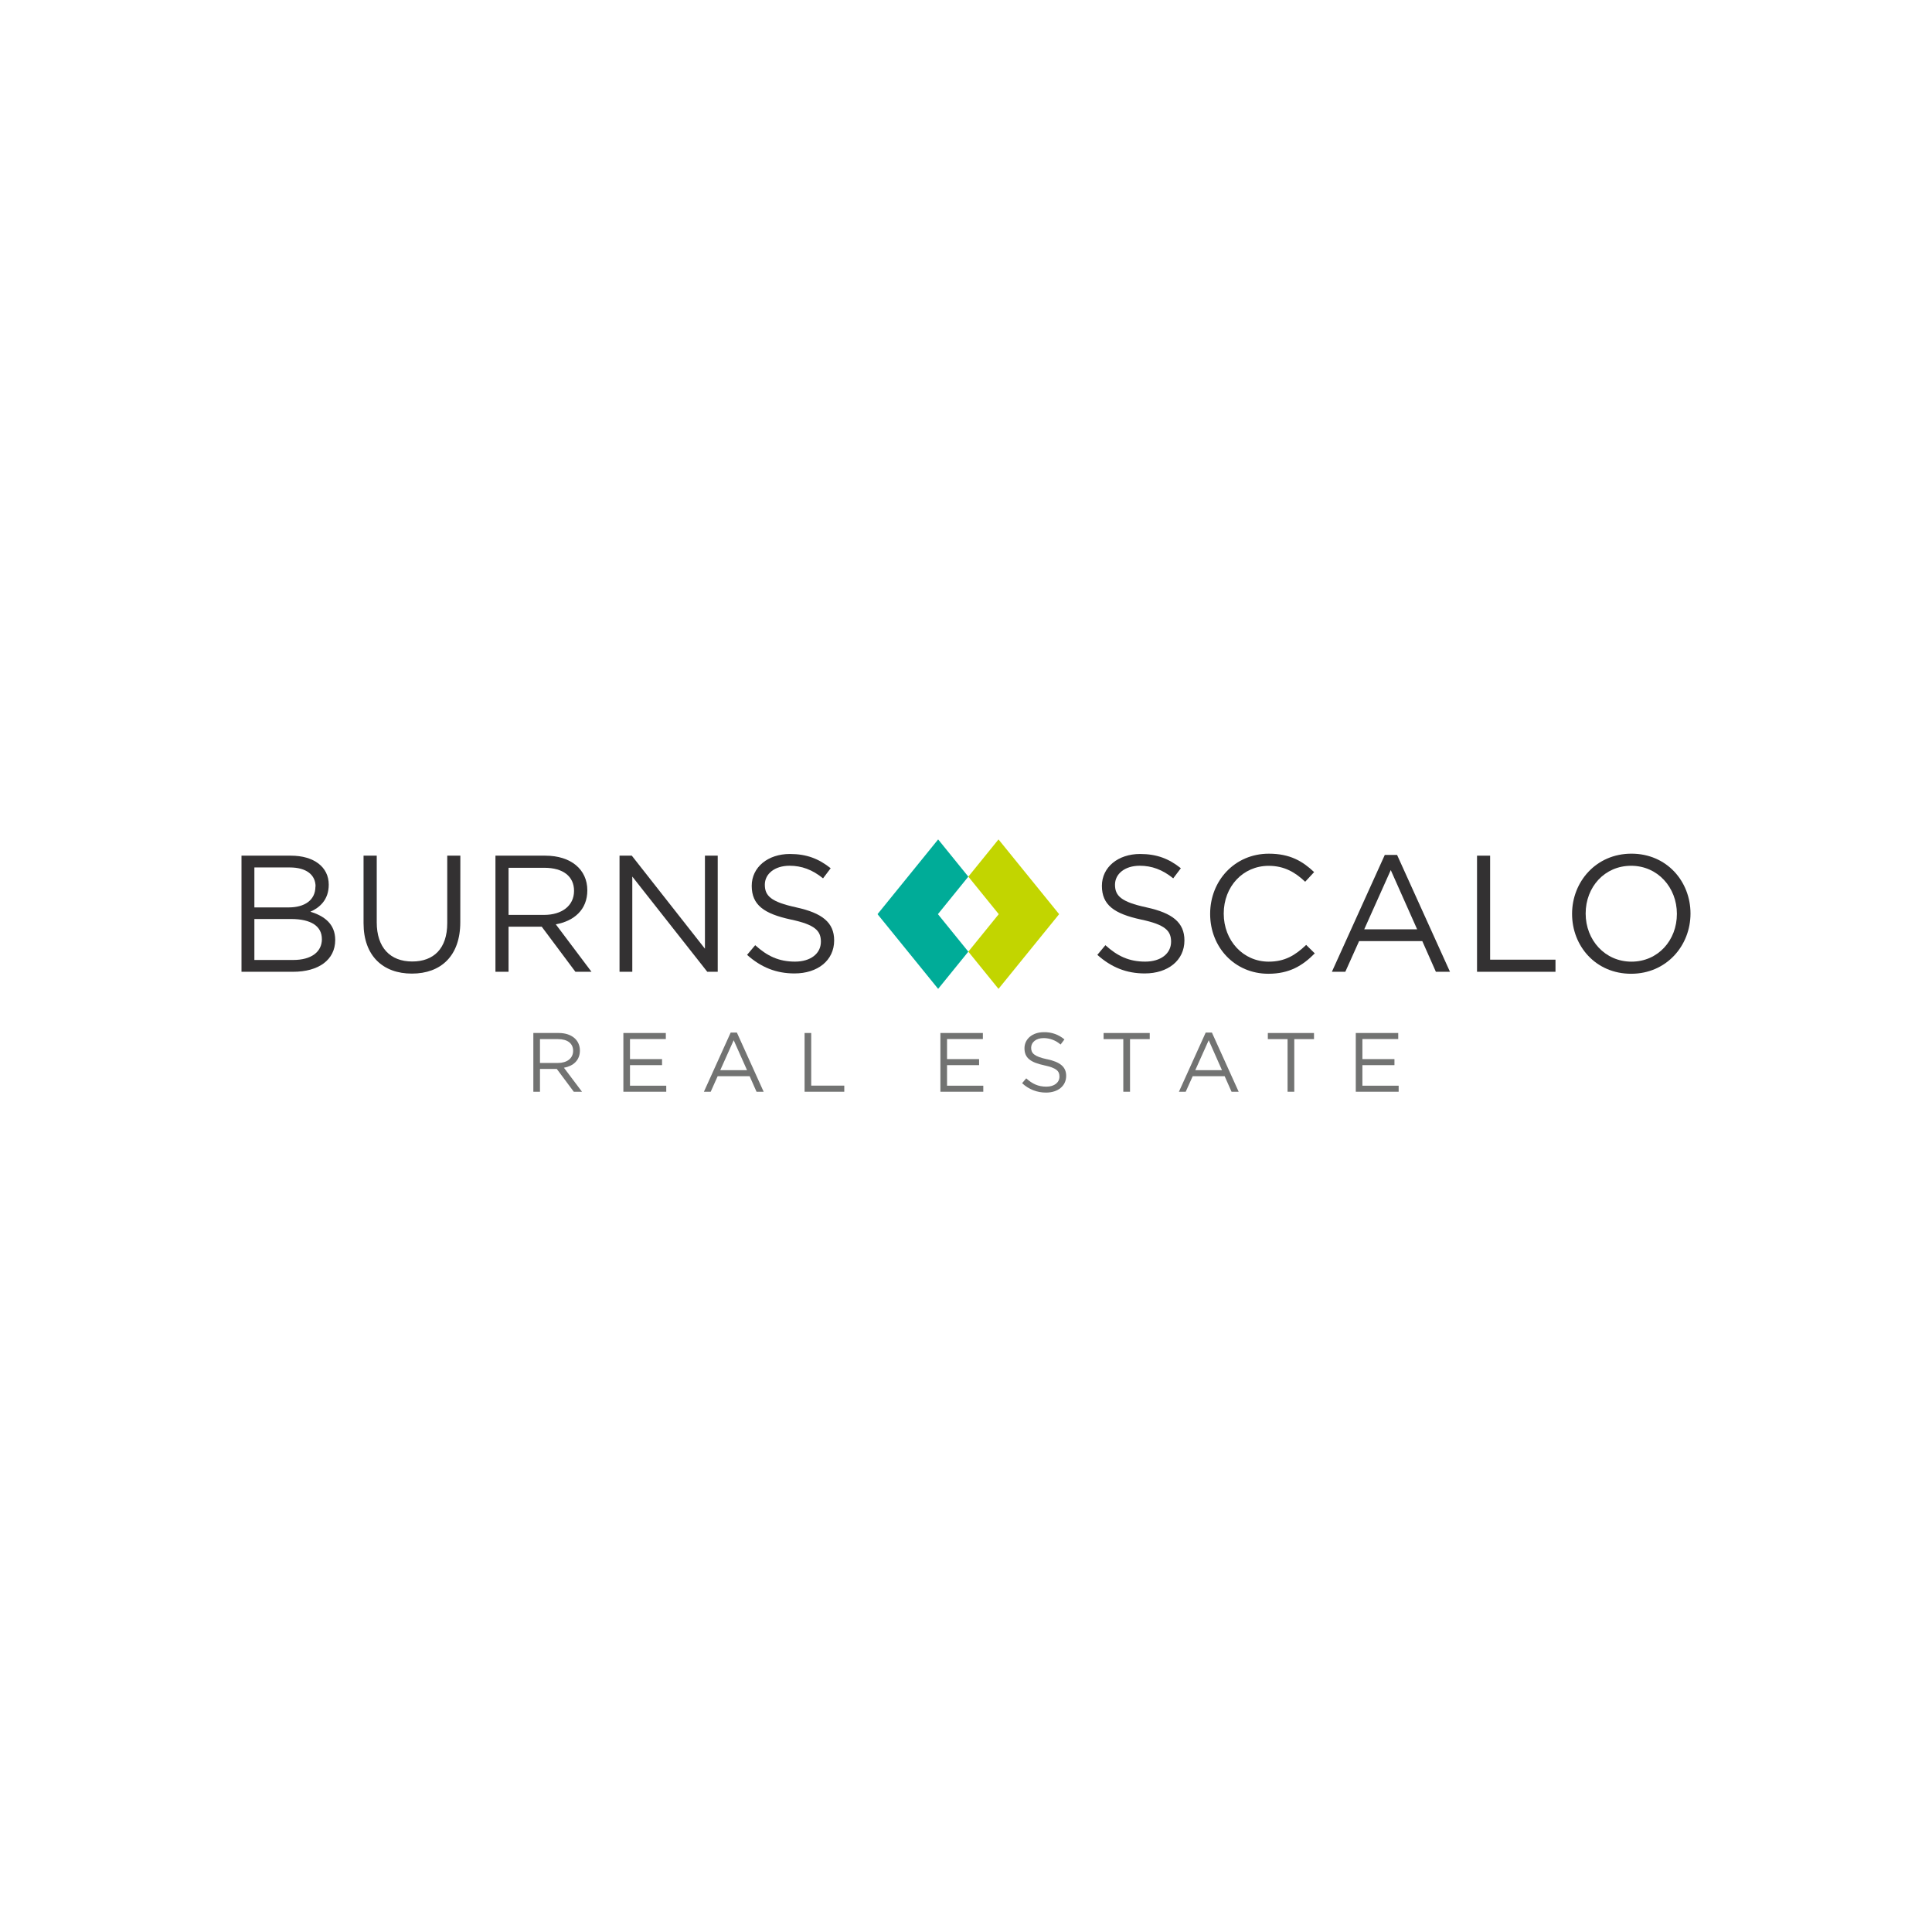
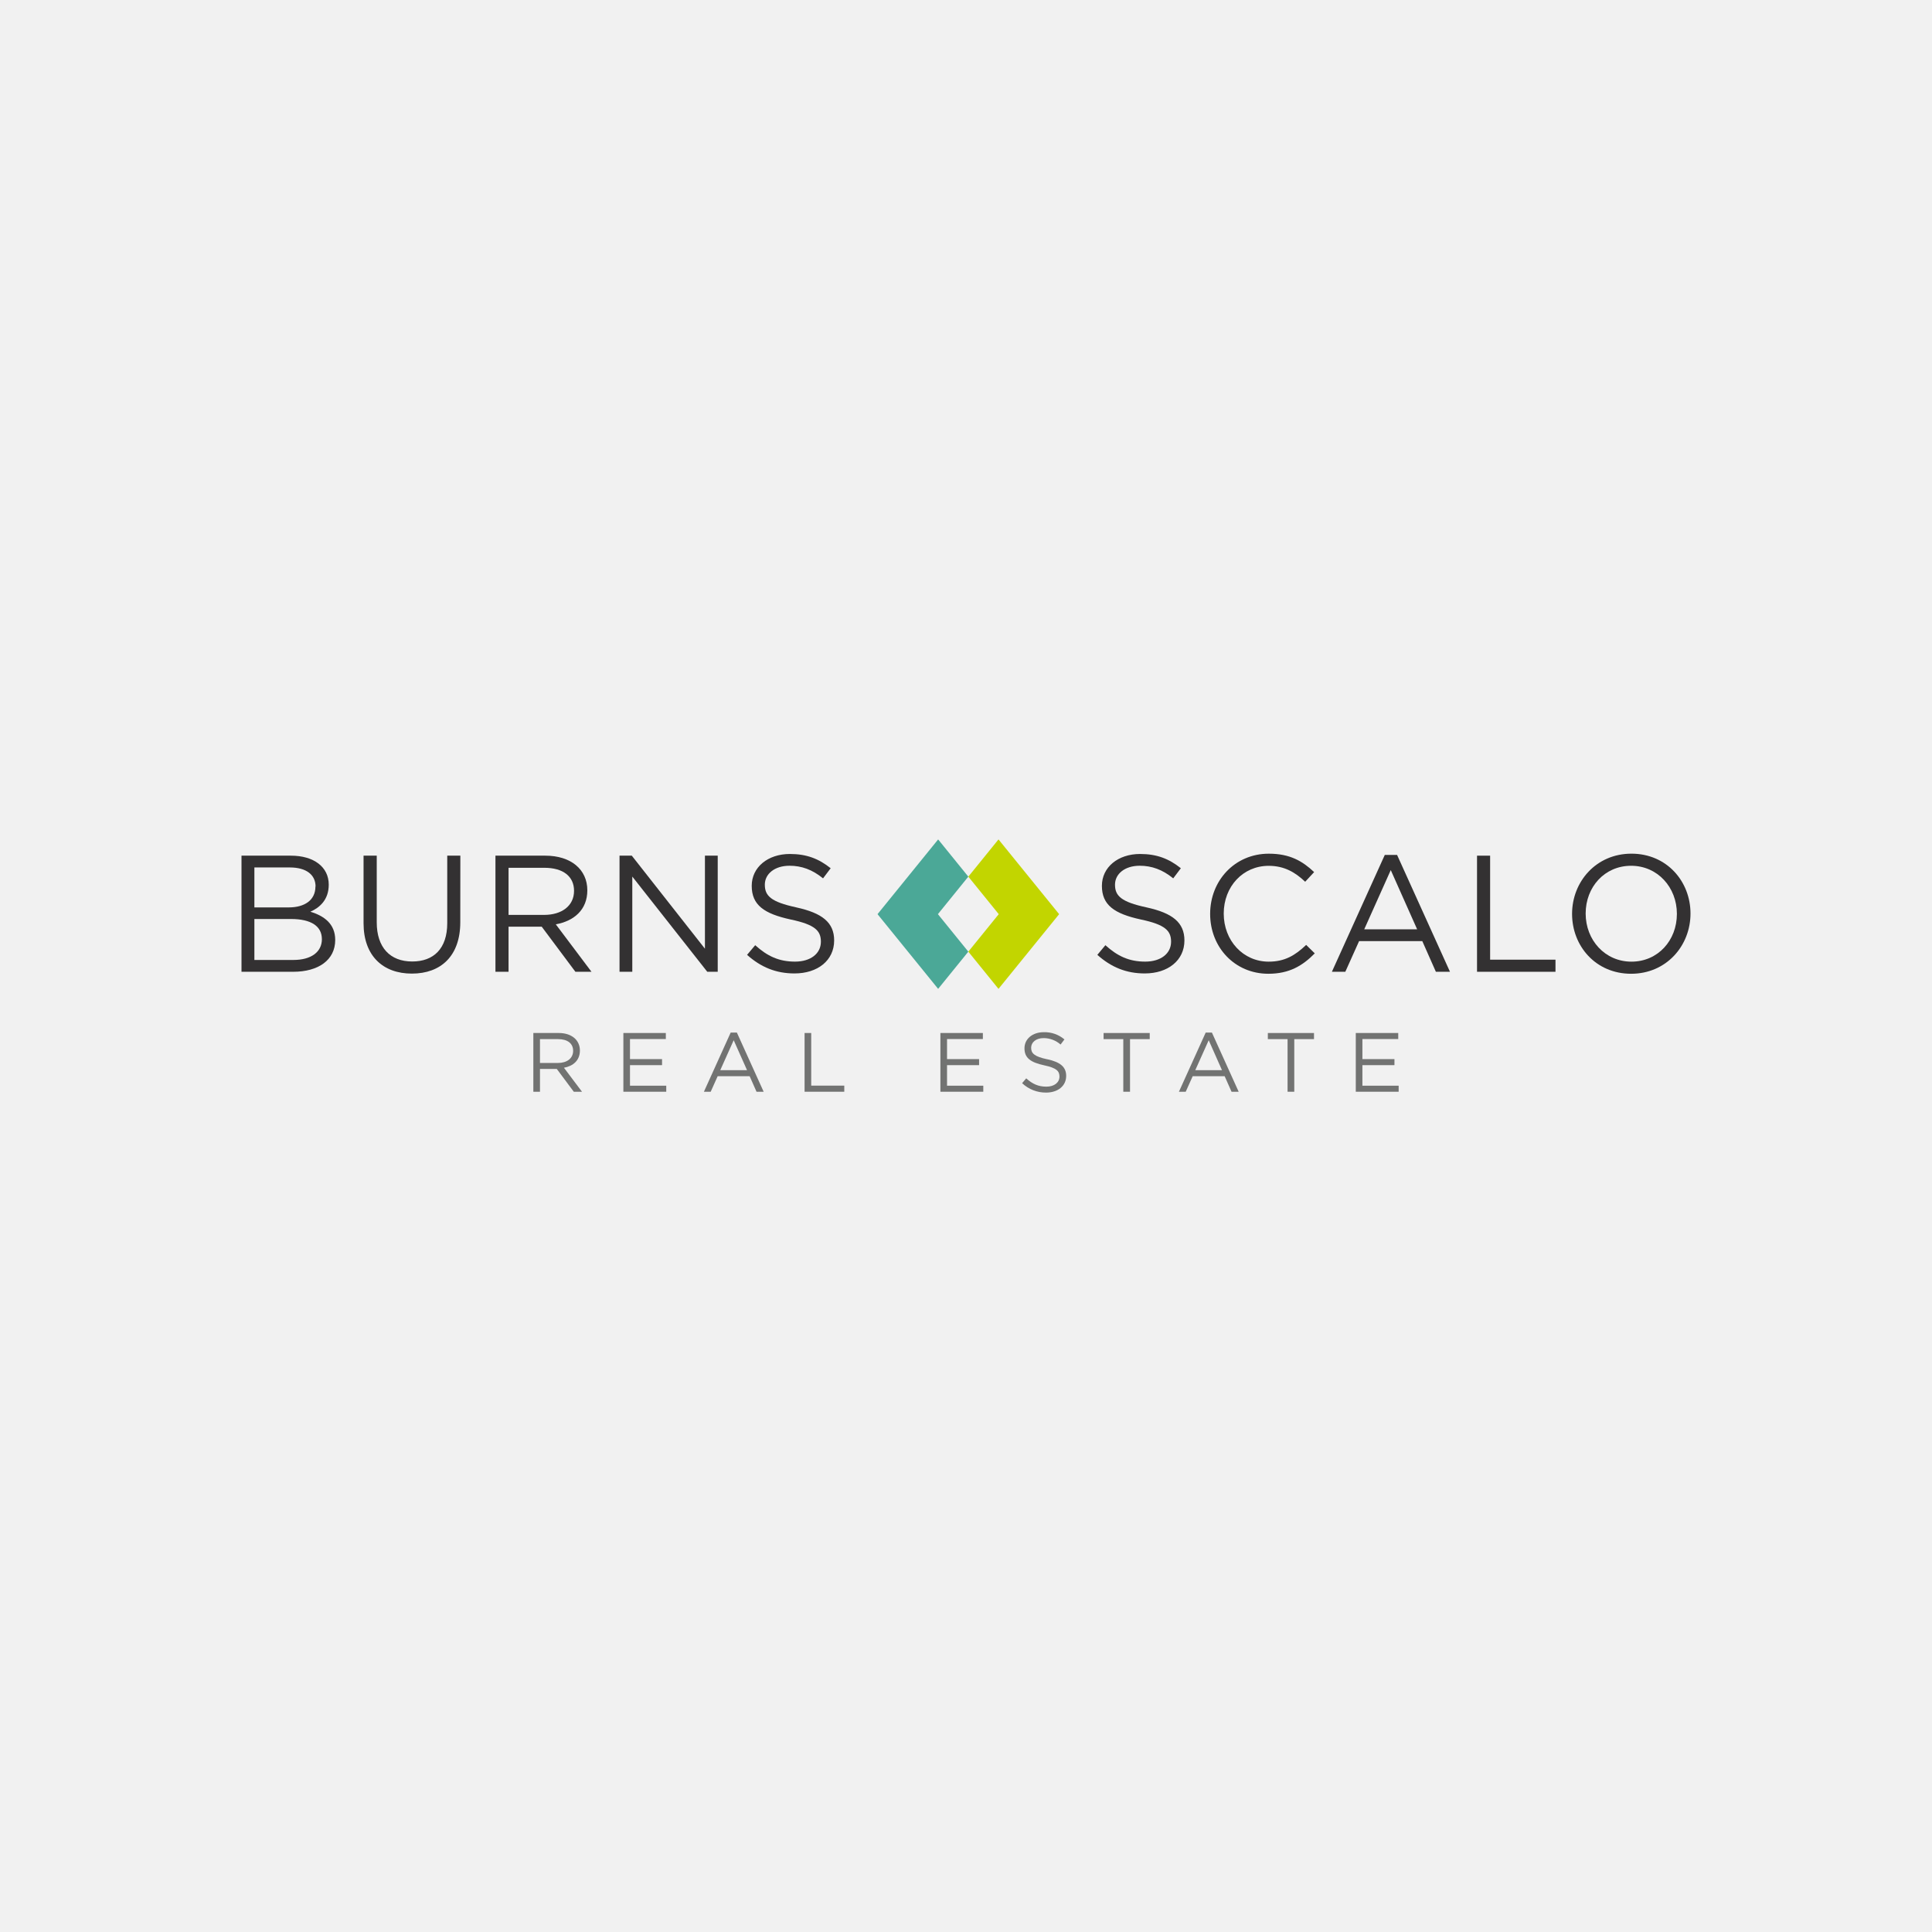
<svg xmlns="http://www.w3.org/2000/svg" id="Layer_1" data-name="Layer 1" viewBox="0 0 1200 1200">
  <defs>
-     <style>.cls-1{fill:none;}.cls-2{clip-path:url(#clip-path);}.cls-3{fill:#c2d500;}.cls-4{fill:#00ac98;}.cls-5{clip-path:url(#clip-path-2);}.cls-6{fill:#333132;}.cls-7{fill:#727372;}</style>
+     <style>.cls-1{fill:none;}.cls-2{fill:#f1f1f1;}.cls-3{clip-path:url(#clip-path);}.cls-4{fill:#c2d500;}.cls-5{fill:#4ba897;}.cls-6{clip-path:url(#clip-path-2);}.cls-7{fill:#333132;}.cls-8{fill:#727372;}</style>
    <clipPath id="clip-path">
      <rect class="cls-1" x="150" y="521.38" width="900" height="157.25" />
    </clipPath>
    <clipPath id="clip-path-2">
      <rect class="cls-1" x="150" y="521.38" width="900" height="157.25" />
    </clipPath>
  </defs>
+   <rect class="cls-2" width="1200" height="1200" />
  <g id="Main_Logo_-_Color" data-name="Main Logo - Color">
-     <g class="cls-2">
-       <polygon class="cls-3" points="620.19 521.38 601.45 544.5 620.34 567.8 601.45 591.09 620.19 614.2 657.85 567.8 620.19 521.38" />
-       <polygon class="cls-4" points="582.7 521.38 545.05 567.8 582.7 614.2 601.44 591.09 582.55 567.8 601.44 544.5 582.7 521.38" />
-       <g class="cls-5">
-         <path class="cls-6" d="M204.19,549.5c0,9.48-5.77,14.32-11.43,16.79,8.55,2.58,15.45,7.52,15.45,17.52,0,12.46-10.41,19.78-26.17,19.78H150V531.47h30.7c14.22,0,23.49,7,23.49,18M196,550.63c0-7.21-5.66-11.84-16-11.84H158v24.82h21.33c9.79,0,16.59-4.43,16.59-13m4,32.66c0-7.93-6.6-12.46-19.16-12.46H158v25.44h24.22c10.92,0,17.72-4.84,17.72-13" />
-         <path class="cls-6" d="M285.89,572.78c0,21-12.05,31.94-30.08,31.94-17.83,0-30-10.92-30-31.32V531.47H234v41.42c0,15.55,8.25,24.31,22.06,24.31,13.28,0,21.73-8,21.73-23.8V531.47h8.14Z" />
-         <path class="cls-6" d="M357.39,603.59l-20.91-28H315.87v28h-8.14V531.47h31c15.87,0,26.07,8.55,26.07,21.53,0,12.06-8.24,19.06-19.58,21.12l22.16,29.47ZM338.13,539H315.87v29.26H338c10.82,0,18.55-5.56,18.55-14.94,0-9-6.8-14.32-18.44-14.32" />
-         <polygon class="cls-6" points="437.85 531.47 445.79 531.47 445.79 603.59 439.3 603.59 392.73 544.45 392.73 603.59 384.8 603.59 384.8 531.47 392.42 531.47 437.85 589.27 437.85 531.47" />
-         <path class="cls-6" d="M494.62,563.61c16.08,3.5,23.49,9.38,23.49,20.51,0,12.46-10.3,20.5-24.62,20.5-11.44,0-20.81-3.81-29.47-11.54l5.05-6c7.52,6.8,14.73,10.2,24.73,10.2,9.68,0,16.07-5,16.07-12.36,0-6.8-3.6-10.61-18.75-13.8-16.59-3.61-24.21-9-24.21-20.92,0-11.54,10-19.78,23.69-19.78,10.51,0,18,3,25.35,8.86l-4.74,6.28c-6.7-5.46-13.39-7.83-20.81-7.83-9.38,0-15.35,5.16-15.35,11.75,0,6.9,3.71,10.71,19.57,14.11" />
-         <path class="cls-6" d="M712.18,563.61c16.07,3.5,23.49,9.38,23.49,20.51,0,12.46-10.31,20.5-24.63,20.5-11.43,0-20.81-3.81-29.46-11.54l5-6c7.51,6.8,14.73,10.2,24.72,10.2,9.69,0,16.08-5,16.08-12.36,0-6.8-3.61-10.61-18.76-13.8-16.59-3.61-24.21-9-24.21-20.92,0-11.54,10-19.78,23.7-19.78,10.51,0,18,3,25.34,8.86l-4.74,6.28c-6.69-5.46-13.39-7.83-20.81-7.83-9.38,0-15.35,5.16-15.35,11.75,0,6.9,3.71,10.71,19.58,14.11" />
-         <path class="cls-6" d="M787.8,604.82c-20.81,0-36.16-16.38-36.16-37.19,0-20.6,15.25-37.39,36.47-37.39,13.08,0,20.91,4.63,28.12,11.43l-5.56,6c-6.08-5.77-12.88-9.89-22.66-9.89-16,0-27.93,12.88-27.93,29.67S772.14,597.3,788,597.3c9.89,0,16.38-3.81,23.28-10.4l5.35,5.25c-7.51,7.62-15.76,12.67-28.84,12.67" />
-         <path class="cls-6" d="M900.61,603.59h-8.76l-8.44-19.06H844.16l-8.56,19.06h-8.34L860.12,531h7.63Zm-36.78-63.16-16.48,36.78h32.86Z" />
-         <polygon class="cls-6" points="917.41 531.47 925.54 531.47 925.54 596.07 966.14 596.07 966.14 603.59 917.41 603.59 917.41 531.47" />
-         <path class="cls-6" d="M1013.12,604.82c-22,0-36.68-17.2-36.68-37.19s14.94-37.4,36.88-37.4S1050,547.44,1050,567.42s-14.94,37.4-36.88,37.4m0-67.07c-16.49,0-28.24,13.19-28.24,29.67s12,29.88,28.44,29.88,28.23-13.18,28.23-29.67-12-29.88-28.43-29.88" />
-         <path class="cls-7" d="M356.39,678.1l-10.57-14.18H335.39V678.1h-4.12V641.61H347c8,0,13.19,4.33,13.19,10.9,0,6.1-4.17,9.64-9.91,10.69l11.21,14.9Zm-9.74-32.68H335.39v14.8H346.6c5.47,0,9.38-2.81,9.38-7.55,0-4.54-3.44-7.25-9.33-7.25" />
-         <polygon class="cls-7" points="413.56 645.37 391.3 645.37 391.3 657.83 411.21 657.83 411.21 661.58 391.3 661.58 391.3 674.35 413.82 674.35 413.82 678.1 387.19 678.1 387.19 641.61 413.56 641.61 413.56 645.37" />
-         <path class="cls-7" d="M474.32,678.1h-4.43l-4.27-9.64H445.75l-4.32,9.64h-4.22l16.63-36.75h3.85Zm-18.61-32-8.34,18.61H464Z" />
-         <polygon class="cls-7" points="499.74 641.61 503.86 641.61 503.86 674.3 524.4 674.3 524.4 678.1 499.74 678.1 499.74 641.61" />
-         <polygon class="cls-7" points="610.48 645.37 588.22 645.37 588.22 657.83 608.13 657.83 608.13 661.58 588.22 661.58 588.22 674.35 610.74 674.35 610.74 678.1 584.1 678.1 584.1 641.61 610.48 641.61 610.48 645.37" />
-         <path class="cls-7" d="M650.34,657.88c8.13,1.77,11.88,4.74,11.88,10.37,0,6.31-5.21,10.37-12.46,10.37a21.37,21.37,0,0,1-14.91-5.84l2.56-3c3.81,3.44,7.45,5.16,12.51,5.16,4.9,0,8.13-2.55,8.13-6.25,0-3.44-1.82-5.37-9.49-7-8.39-1.82-12.24-4.53-12.24-10.58,0-5.84,5-10,12-10a19,19,0,0,1,12.82,4.49l-2.39,3.18a16,16,0,0,0-10.53-4c-4.74,0-7.76,2.61-7.76,6s1.87,5.42,9.9,7.14" />
-         <polygon class="cls-7" points="701.88 678.1 697.7 678.1 697.7 645.42 685.46 645.42 685.46 641.62 714.12 641.62 714.12 645.42 701.88 645.42 701.88 678.1" />
-         <path class="cls-7" d="M769.36,678.1h-4.43l-4.27-9.64H740.8l-4.33,9.64h-4.22l16.63-36.75h3.86Zm-18.61-32-8.34,18.61H759Z" />
-         <polygon class="cls-7" points="803.9 678.1 799.73 678.1 799.73 645.42 787.48 645.42 787.48 641.62 816.15 641.62 816.15 645.42 803.9 645.42 803.9 678.1" />
-         <polygon class="cls-7" points="868.47 645.37 846.21 645.37 846.21 657.83 866.12 657.83 866.12 661.58 846.21 661.58 846.21 674.35 868.73 674.35 868.73 678.1 842.1 678.1 842.1 641.61 868.47 641.61 868.47 645.37" />
+     <g class="cls-3">
+       <polygon class="cls-4" points="620.19 521.38 601.45 544.5 620.34 567.8 601.45 591.09 620.19 614.2 657.85 567.8 620.19 521.38" />
+       <polygon class="cls-5" points="582.7 521.38 545.05 567.8 582.7 614.2 601.44 591.09 582.55 567.8 601.44 544.5 582.7 521.38" />
+       <g class="cls-6">
+         <path class="cls-7" d="M204.19,549.5c0,9.48-5.77,14.32-11.43,16.79,8.55,2.58,15.45,7.52,15.45,17.52,0,12.46-10.41,19.78-26.17,19.78H150V531.47h30.7c14.22,0,23.49,7,23.49,18M196,550.63c0-7.21-5.66-11.84-16-11.84H158v24.82h21.33c9.79,0,16.59-4.43,16.59-13m4,32.66c0-7.93-6.6-12.46-19.16-12.46H158v25.44h24.22c10.92,0,17.72-4.84,17.72-13" />
+         <path class="cls-7" d="M285.89,572.78c0,21-12.05,31.94-30.08,31.94-17.83,0-30-10.92-30-31.32V531.47H234v41.42c0,15.55,8.25,24.31,22.06,24.31,13.28,0,21.73-8,21.73-23.8V531.47h8.14Z" />
+         <path class="cls-7" d="M357.39,603.59l-20.91-28H315.87v28h-8.14V531.47h31c15.87,0,26.07,8.55,26.07,21.53,0,12.06-8.24,19.06-19.58,21.12l22.16,29.47ZM338.13,539H315.87v29.26H338c10.82,0,18.55-5.56,18.55-14.94,0-9-6.8-14.32-18.44-14.32" />
+         <polygon class="cls-7" points="437.85 531.47 445.79 531.47 445.79 603.59 439.3 603.59 392.73 544.45 392.73 603.59 384.8 603.59 384.8 531.47 392.42 531.47 437.85 589.27 437.85 531.47" />
+         <path class="cls-7" d="M494.62,563.61c16.08,3.5,23.49,9.38,23.49,20.51,0,12.46-10.3,20.5-24.62,20.5-11.44,0-20.81-3.81-29.47-11.54l5.05-6c7.52,6.8,14.73,10.2,24.73,10.2,9.68,0,16.07-5,16.07-12.36,0-6.8-3.6-10.61-18.75-13.8-16.59-3.61-24.21-9-24.21-20.92,0-11.54,10-19.78,23.69-19.78,10.51,0,18,3,25.35,8.86l-4.74,6.28c-6.7-5.46-13.39-7.83-20.81-7.83-9.38,0-15.35,5.16-15.35,11.75,0,6.9,3.71,10.71,19.57,14.11" />
+         <path class="cls-7" d="M712.18,563.61c16.07,3.5,23.49,9.38,23.49,20.51,0,12.46-10.31,20.5-24.63,20.5-11.43,0-20.81-3.81-29.46-11.54l5-6c7.51,6.8,14.73,10.2,24.72,10.2,9.69,0,16.08-5,16.08-12.36,0-6.8-3.61-10.61-18.76-13.8-16.59-3.61-24.21-9-24.21-20.92,0-11.54,10-19.78,23.7-19.78,10.51,0,18,3,25.34,8.86l-4.74,6.28c-6.69-5.46-13.39-7.83-20.81-7.83-9.38,0-15.35,5.16-15.35,11.75,0,6.9,3.71,10.71,19.58,14.11" />
+         <path class="cls-7" d="M787.8,604.82c-20.81,0-36.16-16.38-36.16-37.19,0-20.6,15.25-37.39,36.47-37.39,13.08,0,20.91,4.63,28.12,11.43l-5.56,6c-6.08-5.77-12.88-9.89-22.66-9.89-16,0-27.93,12.88-27.93,29.67S772.14,597.3,788,597.3c9.89,0,16.38-3.81,23.28-10.4l5.35,5.25c-7.51,7.62-15.76,12.67-28.84,12.67" />
+         <path class="cls-7" d="M900.61,603.59h-8.76l-8.44-19.06H844.16l-8.56,19.06h-8.34L860.12,531h7.63Zm-36.78-63.16-16.48,36.78h32.86Z" />
+         <polygon class="cls-7" points="917.41 531.47 925.54 531.47 925.54 596.07 966.14 596.07 966.14 603.59 917.41 603.59 917.41 531.47" />
+         <path class="cls-7" d="M1013.12,604.82c-22,0-36.68-17.2-36.68-37.19s14.94-37.4,36.88-37.4S1050,547.44,1050,567.42s-14.94,37.4-36.88,37.4m0-67.07c-16.49,0-28.24,13.19-28.24,29.67s12,29.88,28.44,29.88,28.23-13.18,28.23-29.67-12-29.88-28.43-29.88" />
+         <path class="cls-8" d="M356.39,678.1l-10.57-14.18H335.39V678.1h-4.12V641.61H347c8,0,13.19,4.33,13.19,10.9,0,6.1-4.17,9.64-9.91,10.69l11.21,14.9Zm-9.74-32.68H335.39v14.8H346.6c5.47,0,9.38-2.81,9.38-7.55,0-4.54-3.44-7.25-9.33-7.25" />
+         <polygon class="cls-8" points="413.56 645.37 391.3 645.37 391.3 657.83 411.21 657.83 411.21 661.58 391.3 661.58 391.3 674.35 413.82 674.35 413.82 678.1 387.19 678.1 387.19 641.61 413.56 641.61 413.56 645.37" />
+         <path class="cls-8" d="M474.32,678.1h-4.43l-4.27-9.64H445.75l-4.32,9.64h-4.22l16.63-36.75h3.85Zm-18.61-32-8.34,18.61H464Z" />
+         <polygon class="cls-8" points="499.74 641.61 503.86 641.61 503.86 674.3 524.4 674.3 524.4 678.1 499.74 678.1 499.74 641.61" />
+         <polygon class="cls-8" points="610.48 645.37 588.22 645.37 588.22 657.83 608.13 657.83 608.13 661.58 588.22 661.58 588.22 674.35 610.74 674.35 610.74 678.1 584.1 678.1 584.1 641.61 610.48 641.61 610.48 645.37" />
+         <path class="cls-8" d="M650.34,657.88c8.13,1.77,11.88,4.74,11.88,10.37,0,6.31-5.21,10.37-12.46,10.37a21.37,21.37,0,0,1-14.91-5.84l2.56-3c3.81,3.44,7.45,5.16,12.51,5.16,4.9,0,8.13-2.55,8.13-6.25,0-3.44-1.82-5.37-9.49-7-8.39-1.82-12.24-4.53-12.24-10.58,0-5.84,5-10,12-10a19,19,0,0,1,12.82,4.49l-2.39,3.18a16,16,0,0,0-10.53-4c-4.74,0-7.76,2.61-7.76,6s1.87,5.42,9.9,7.14" />
+         <polygon class="cls-8" points="701.88 678.1 697.7 678.1 697.7 645.42 685.46 645.42 685.46 641.62 714.12 641.62 714.12 645.42 701.88 645.42 701.88 678.1" />
+         <path class="cls-8" d="M769.36,678.1h-4.43l-4.27-9.64H740.8l-4.33,9.64h-4.22l16.63-36.75h3.86Zm-18.61-32-8.34,18.61H759Z" />
+         <polygon class="cls-8" points="803.9 678.1 799.73 678.1 799.73 645.42 787.48 645.42 787.48 641.62 816.15 641.62 816.15 645.42 803.9 645.42 803.9 678.1" />
+         <polygon class="cls-8" points="868.47 645.37 846.21 645.37 846.21 657.83 866.12 657.83 866.12 661.58 846.21 661.58 846.21 674.35 868.73 674.35 868.73 678.1 842.1 678.1 842.1 641.61 868.47 641.61 868.47 645.37" />
      </g>
    </g>
  </g>
</svg>
